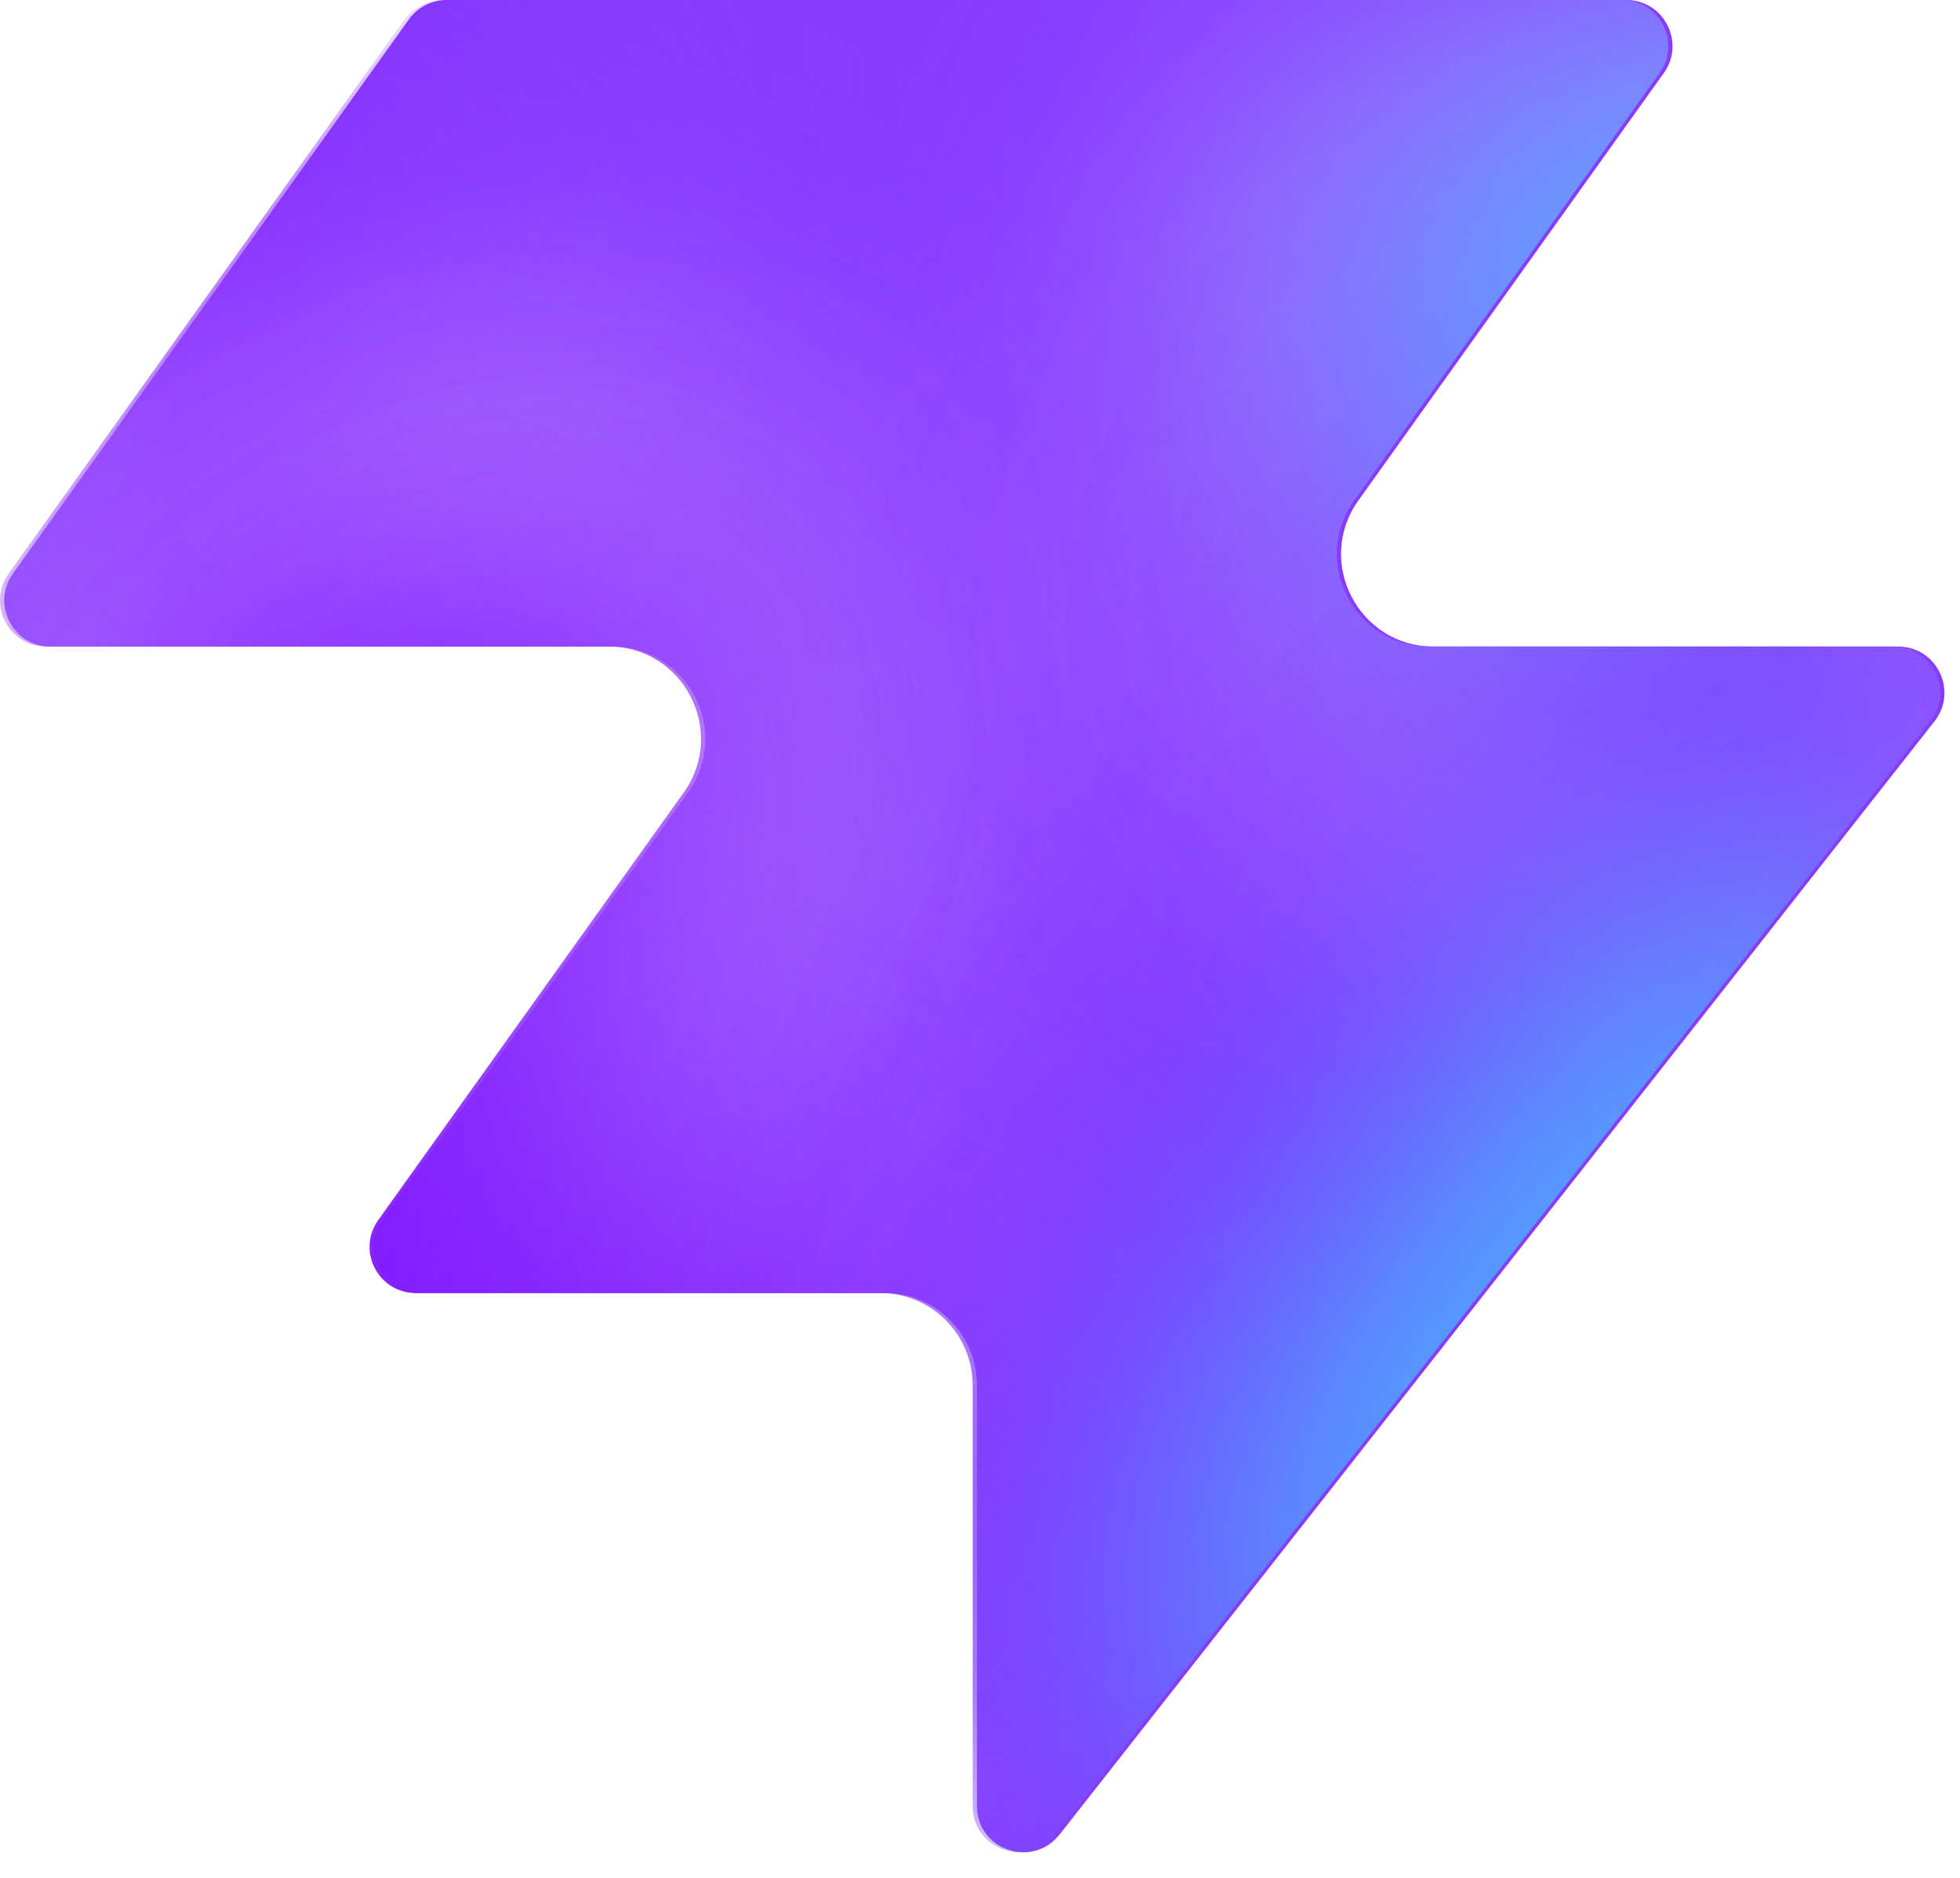
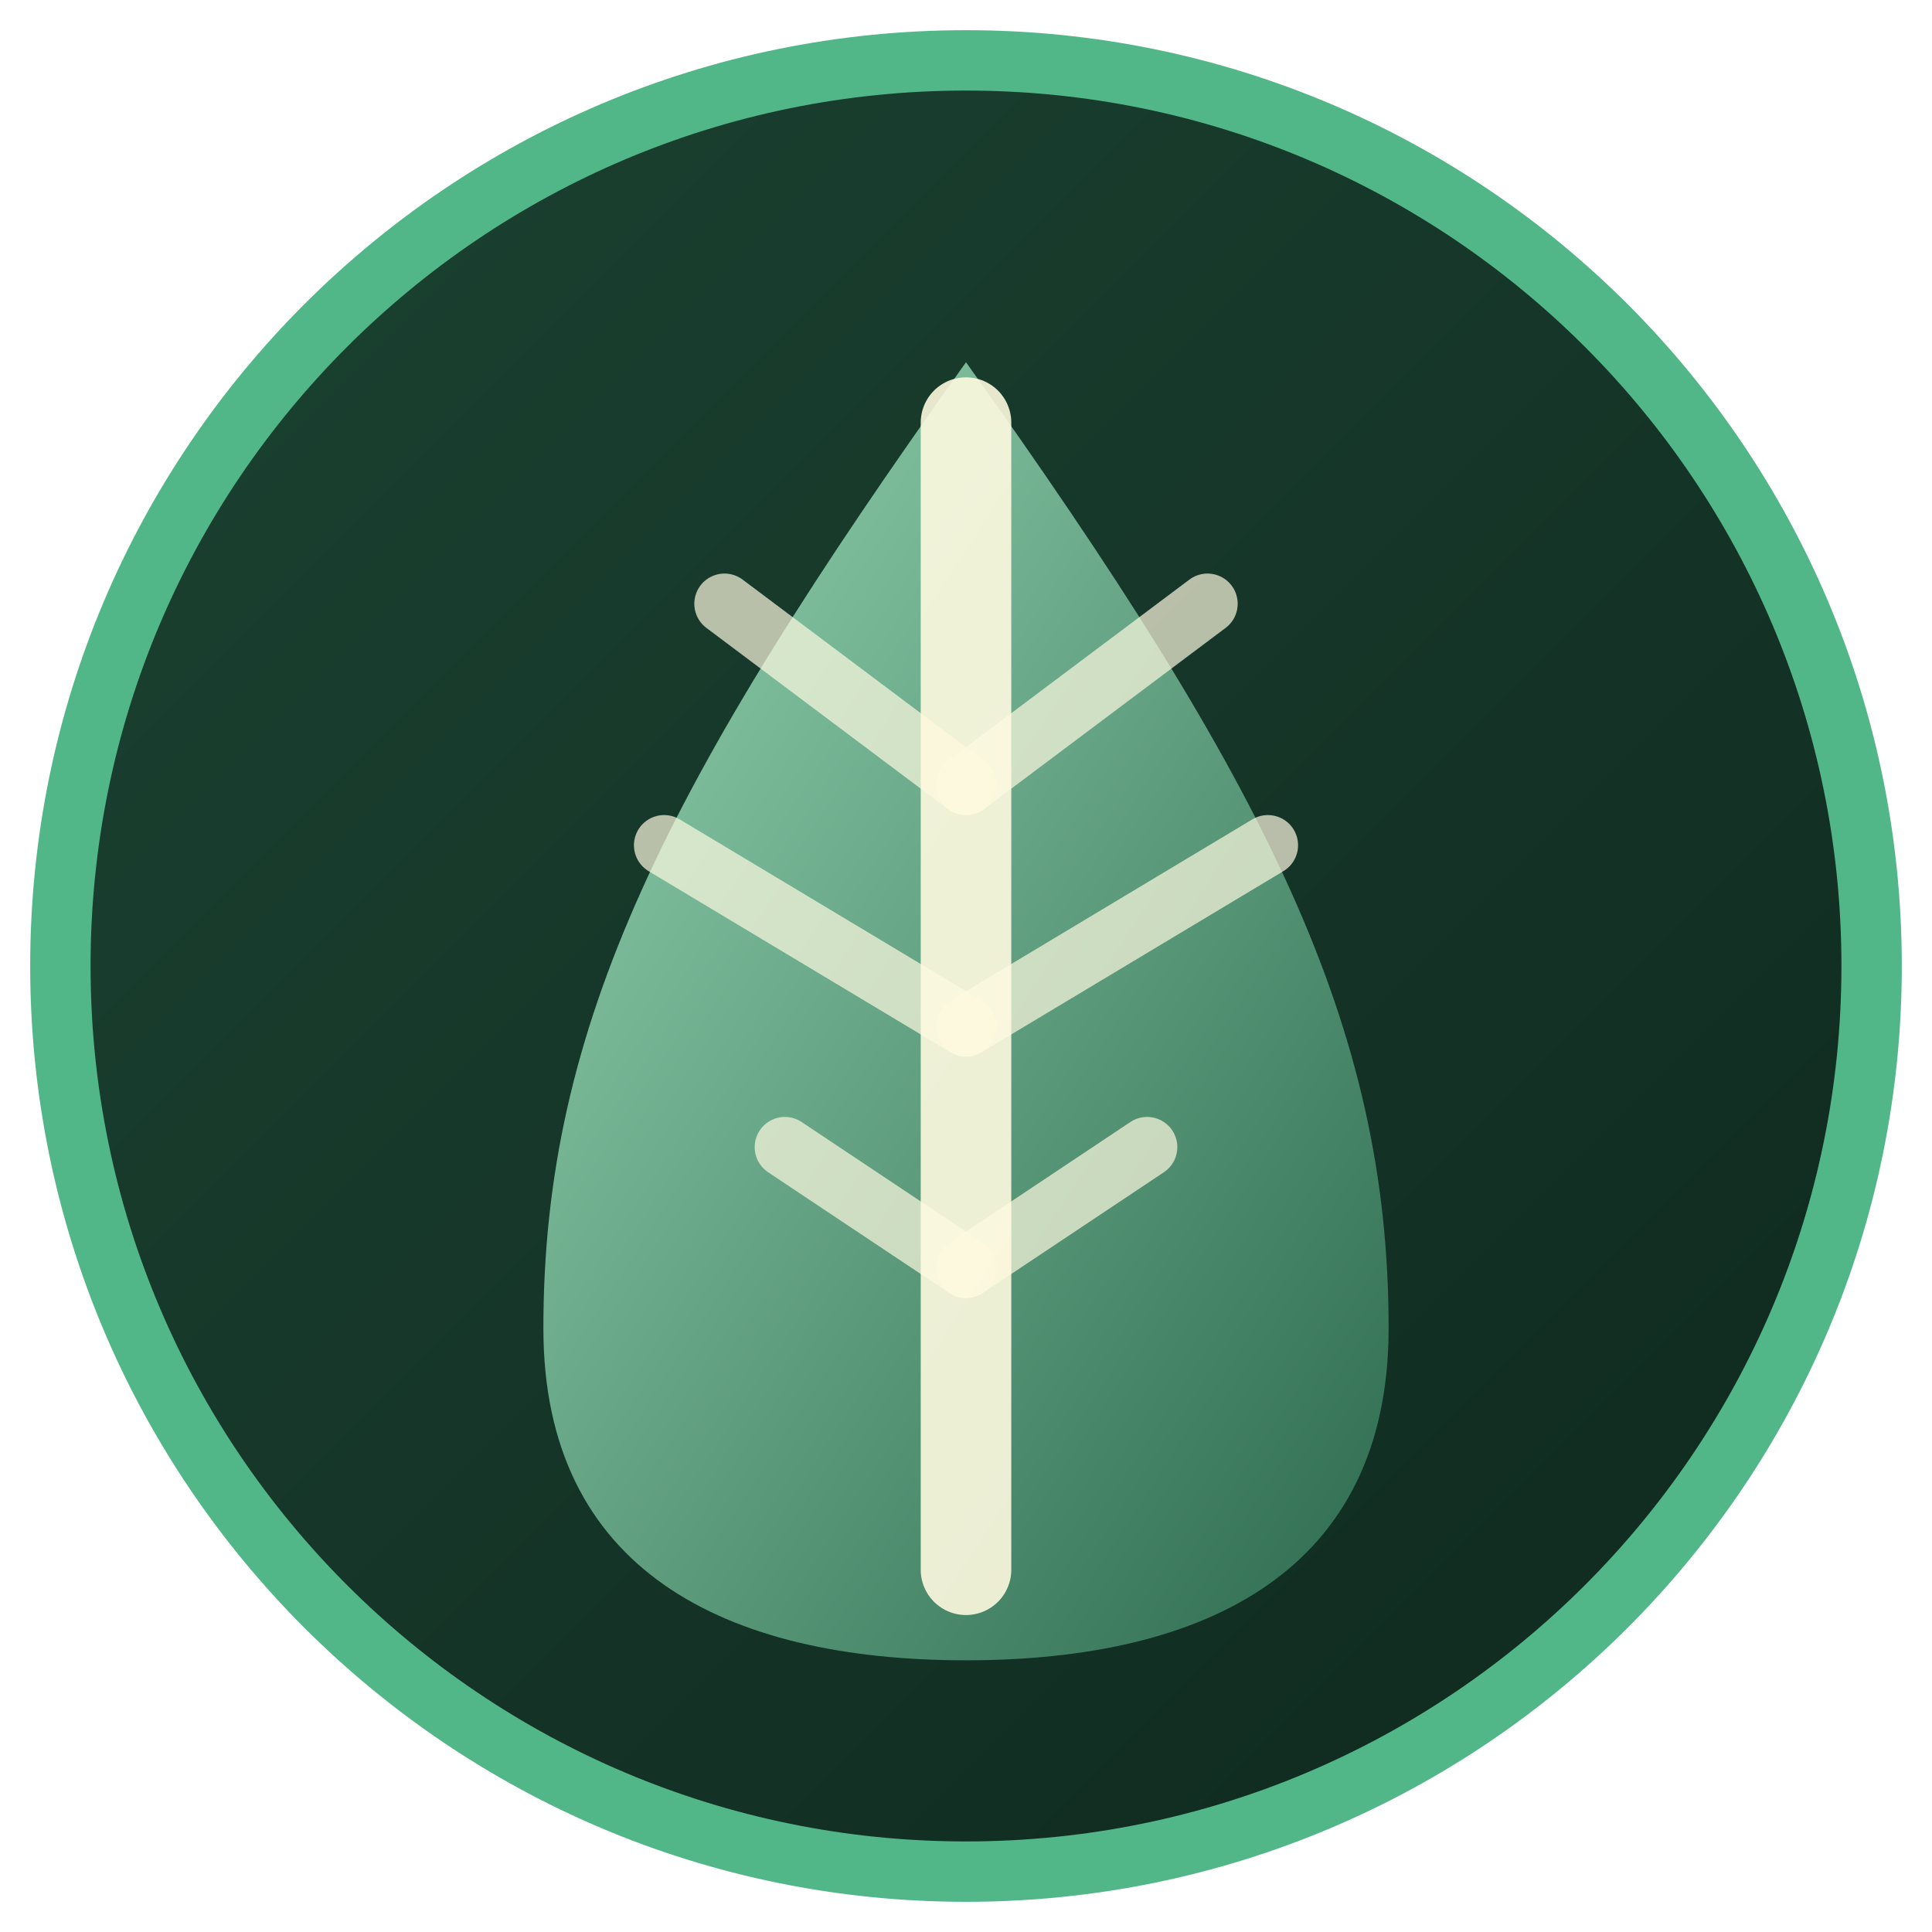
- <svg xmlns="http://www.w3.org/2000/svg" width="48" height="46" fill="none" viewBox="0 0 48 46">
-   <path fill="#863bff" d="M25.946 44.938c-.664.845-2.021.375-2.021-.698V33.937a2.26 2.26 0 0 0-2.262-2.262H10.287c-.92 0-1.456-1.04-.92-1.788l7.48-10.471c1.07-1.497 0-3.578-1.842-3.578H1.237c-.92 0-1.456-1.04-.92-1.788L10.013.474c.214-.297.556-.474.92-.474h28.894c.92 0 1.456 1.04.92 1.788l-7.48 10.471c-1.07 1.498 0 3.579 1.842 3.579h11.377c.943 0 1.473 1.088.89 1.83L25.947 44.94z" style="fill:#863bff;fill:color(display-p3 .525 .23 1);fill-opacity:1" />
-   <mask id="a" width="48" height="46" x="0" y="0" maskUnits="userSpaceOnUse" style="mask-type:alpha">
-     <path fill="#000" d="M25.842 44.938c-.664.844-2.021.375-2.021-.698V33.937a2.26 2.26 0 0 0-2.262-2.262H10.183c-.92 0-1.456-1.04-.92-1.788l7.48-10.471c1.07-1.498 0-3.579-1.842-3.579H1.133c-.92 0-1.456-1.04-.92-1.787L9.91.473c.214-.297.556-.474.92-.474h28.894c.92 0 1.456 1.04.92 1.788l-7.48 10.471c-1.07 1.498 0 3.578 1.842 3.578h11.377c.943 0 1.473 1.088.89 1.832L25.843 44.94z" style="fill:#000;fill-opacity:1" />
-   </mask>
-   <g mask="url(#a)">
-     <g filter="url(#b)">
-       <ellipse cx="5.508" cy="14.704" fill="#ede6ff" rx="5.508" ry="14.704" style="fill:#ede6ff;fill:color(display-p3 .927 .903 1);fill-opacity:1" transform="matrix(.00324 1 1 -.00324 -4.47 31.516)" />
-     </g>
-     <g filter="url(#c)">
-       <ellipse cx="10.399" cy="29.851" fill="#ede6ff" rx="10.399" ry="29.851" style="fill:#ede6ff;fill:color(display-p3 .927 .903 1);fill-opacity:1" transform="matrix(.00324 1 1 -.00324 -39.328 7.883)" />
-     </g>
-     <g filter="url(#d)">
-       <ellipse cx="5.508" cy="30.487" fill="#7e14ff" rx="5.508" ry="30.487" style="fill:#7e14ff;fill:color(display-p3 .492 .077 1);fill-opacity:1" transform="rotate(89.814 -25.913 -14.639)scale(1 -1)" />
-     </g>
-     <g filter="url(#e)">
-       <ellipse cx="5.508" cy="30.599" fill="#7e14ff" rx="5.508" ry="30.599" style="fill:#7e14ff;fill:color(display-p3 .492 .077 1);fill-opacity:1" transform="rotate(89.814 -32.644 -3.334)scale(1 -1)" />
-     </g>
-     <g filter="url(#f)">
-       <ellipse cx="5.508" cy="30.599" fill="#7e14ff" rx="5.508" ry="30.599" style="fill:#7e14ff;fill:color(display-p3 .492 .077 1);fill-opacity:1" transform="matrix(.00324 1 1 -.00324 -34.34 30.47)" />
-     </g>
-     <g filter="url(#g)">
-       <ellipse cx="14.072" cy="22.078" fill="#ede6ff" rx="14.072" ry="22.078" style="fill:#ede6ff;fill:color(display-p3 .927 .903 1);fill-opacity:1" transform="rotate(93.35 24.506 48.493)scale(-1 1)" />
-     </g>
-     <g filter="url(#h)">
-       <ellipse cx="3.47" cy="21.501" fill="#7e14ff" rx="3.47" ry="21.501" style="fill:#7e14ff;fill:color(display-p3 .492 .077 1);fill-opacity:1" transform="rotate(89.009 28.708 47.59)scale(-1 1)" />
-     </g>
-     <g filter="url(#i)">
-       <ellipse cx="3.47" cy="21.501" fill="#7e14ff" rx="3.47" ry="21.501" style="fill:#7e14ff;fill:color(display-p3 .492 .077 1);fill-opacity:1" transform="rotate(89.009 28.708 47.59)scale(-1 1)" />
-     </g>
-     <g filter="url(#j)">
-       <ellipse cx=".387" cy="8.972" fill="#7e14ff" rx="4.407" ry="29.108" style="fill:#7e14ff;fill:color(display-p3 .492 .077 1);fill-opacity:1" transform="rotate(39.51 .387 8.972)" />
-     </g>
-     <g filter="url(#k)">
-       <ellipse cx="47.523" cy="-6.092" fill="#7e14ff" rx="4.407" ry="29.108" style="fill:#7e14ff;fill:color(display-p3 .492 .077 1);fill-opacity:1" transform="rotate(37.892 47.523 -6.092)" />
-     </g>
-     <g filter="url(#l)">
-       <ellipse cx="41.412" cy="6.333" fill="#47bfff" rx="5.971" ry="9.665" style="fill:#47bfff;fill:color(display-p3 .28 .748 1);fill-opacity:1" transform="rotate(37.892 41.412 6.333)" />
-     </g>
-     <g filter="url(#m)">
-       <ellipse cx="-1.879" cy="38.332" fill="#7e14ff" rx="4.407" ry="29.108" style="fill:#7e14ff;fill:color(display-p3 .492 .077 1);fill-opacity:1" transform="rotate(37.892 -1.88 38.332)" />
-     </g>
-     <g filter="url(#n)">
-       <ellipse cx="-1.879" cy="38.332" fill="#7e14ff" rx="4.407" ry="29.108" style="fill:#7e14ff;fill:color(display-p3 .492 .077 1);fill-opacity:1" transform="rotate(37.892 -1.88 38.332)" />
-     </g>
-     <g filter="url(#o)">
-       <ellipse cx="35.651" cy="29.907" fill="#7e14ff" rx="4.407" ry="29.108" style="fill:#7e14ff;fill:color(display-p3 .492 .077 1);fill-opacity:1" transform="rotate(37.892 35.651 29.907)" />
-     </g>
-     <g filter="url(#p)">
-       <ellipse cx="38.418" cy="32.4" fill="#47bfff" rx="5.971" ry="15.297" style="fill:#47bfff;fill:color(display-p3 .28 .748 1);fill-opacity:1" transform="rotate(37.892 38.418 32.4)" />
-     </g>
-   </g>
+ <svg xmlns="http://www.w3.org/2000/svg" viewBox="0 0 32 32" width="32" height="32">
  <defs>
-     <filter id="b" width="60.045" height="41.654" x="-19.77" y="16.149" color-interpolation-filters="sRGB" filterUnits="userSpaceOnUse">
-       <feFlood flood-opacity="0" result="BackgroundImageFix" />
-       <feBlend in="SourceGraphic" in2="BackgroundImageFix" result="shape" />
-       <feGaussianBlur result="effect1_foregroundBlur_2002_17158" stdDeviation="7.659" />
-     </filter>
-     <filter id="c" width="90.34" height="51.437" x="-54.613" y="-7.533" color-interpolation-filters="sRGB" filterUnits="userSpaceOnUse">
-       <feFlood flood-opacity="0" result="BackgroundImageFix" />
-       <feBlend in="SourceGraphic" in2="BackgroundImageFix" result="shape" />
-       <feGaussianBlur result="effect1_foregroundBlur_2002_17158" stdDeviation="7.659" />
-     </filter>
-     <filter id="d" width="79.355" height="29.4" x="-49.64" y="2.03" color-interpolation-filters="sRGB" filterUnits="userSpaceOnUse">
-       <feFlood flood-opacity="0" result="BackgroundImageFix" />
-       <feBlend in="SourceGraphic" in2="BackgroundImageFix" result="shape" />
-       <feGaussianBlur result="effect1_foregroundBlur_2002_17158" stdDeviation="4.596" />
-     </filter>
-     <filter id="e" width="79.579" height="29.4" x="-45.045" y="20.029" color-interpolation-filters="sRGB" filterUnits="userSpaceOnUse">
-       <feFlood flood-opacity="0" result="BackgroundImageFix" />
-       <feBlend in="SourceGraphic" in2="BackgroundImageFix" result="shape" />
-       <feGaussianBlur result="effect1_foregroundBlur_2002_17158" stdDeviation="4.596" />
-     </filter>
-     <filter id="f" width="79.579" height="29.4" x="-43.513" y="21.178" color-interpolation-filters="sRGB" filterUnits="userSpaceOnUse">
-       <feFlood flood-opacity="0" result="BackgroundImageFix" />
-       <feBlend in="SourceGraphic" in2="BackgroundImageFix" result="shape" />
-       <feGaussianBlur result="effect1_foregroundBlur_2002_17158" stdDeviation="4.596" />
-     </filter>
-     <filter id="g" width="74.749" height="58.852" x="15.756" y="-17.901" color-interpolation-filters="sRGB" filterUnits="userSpaceOnUse">
-       <feFlood flood-opacity="0" result="BackgroundImageFix" />
-       <feBlend in="SourceGraphic" in2="BackgroundImageFix" result="shape" />
-       <feGaussianBlur result="effect1_foregroundBlur_2002_17158" stdDeviation="7.659" />
-     </filter>
-     <filter id="h" width="61.377" height="25.362" x="23.548" y="2.284" color-interpolation-filters="sRGB" filterUnits="userSpaceOnUse">
-       <feFlood flood-opacity="0" result="BackgroundImageFix" />
-       <feBlend in="SourceGraphic" in2="BackgroundImageFix" result="shape" />
-       <feGaussianBlur result="effect1_foregroundBlur_2002_17158" stdDeviation="4.596" />
-     </filter>
-     <filter id="i" width="61.377" height="25.362" x="23.548" y="2.284" color-interpolation-filters="sRGB" filterUnits="userSpaceOnUse">
-       <feFlood flood-opacity="0" result="BackgroundImageFix" />
-       <feBlend in="SourceGraphic" in2="BackgroundImageFix" result="shape" />
-       <feGaussianBlur result="effect1_foregroundBlur_2002_17158" stdDeviation="4.596" />
-     </filter>
-     <filter id="j" width="56.045" height="63.649" x="-27.636" y="-22.853" color-interpolation-filters="sRGB" filterUnits="userSpaceOnUse">
-       <feFlood flood-opacity="0" result="BackgroundImageFix" />
-       <feBlend in="SourceGraphic" in2="BackgroundImageFix" result="shape" />
-       <feGaussianBlur result="effect1_foregroundBlur_2002_17158" stdDeviation="4.596" />
-     </filter>
-     <filter id="k" width="54.814" height="64.646" x="20.116" y="-38.415" color-interpolation-filters="sRGB" filterUnits="userSpaceOnUse">
-       <feFlood flood-opacity="0" result="BackgroundImageFix" />
-       <feBlend in="SourceGraphic" in2="BackgroundImageFix" result="shape" />
-       <feGaussianBlur result="effect1_foregroundBlur_2002_17158" stdDeviation="4.596" />
-     </filter>
-     <filter id="l" width="33.541" height="35.313" x="24.641" y="-11.323" color-interpolation-filters="sRGB" filterUnits="userSpaceOnUse">
-       <feFlood flood-opacity="0" result="BackgroundImageFix" />
-       <feBlend in="SourceGraphic" in2="BackgroundImageFix" result="shape" />
-       <feGaussianBlur result="effect1_foregroundBlur_2002_17158" stdDeviation="4.596" />
-     </filter>
-     <filter id="m" width="54.814" height="64.646" x="-29.286" y="6.009" color-interpolation-filters="sRGB" filterUnits="userSpaceOnUse">
-       <feFlood flood-opacity="0" result="BackgroundImageFix" />
-       <feBlend in="SourceGraphic" in2="BackgroundImageFix" result="shape" />
-       <feGaussianBlur result="effect1_foregroundBlur_2002_17158" stdDeviation="4.596" />
-     </filter>
-     <filter id="n" width="54.814" height="64.646" x="-29.286" y="6.009" color-interpolation-filters="sRGB" filterUnits="userSpaceOnUse">
-       <feFlood flood-opacity="0" result="BackgroundImageFix" />
-       <feBlend in="SourceGraphic" in2="BackgroundImageFix" result="shape" />
-       <feGaussianBlur result="effect1_foregroundBlur_2002_17158" stdDeviation="4.596" />
-     </filter>
-     <filter id="o" width="54.814" height="64.646" x="8.244" y="-2.416" color-interpolation-filters="sRGB" filterUnits="userSpaceOnUse">
-       <feFlood flood-opacity="0" result="BackgroundImageFix" />
-       <feBlend in="SourceGraphic" in2="BackgroundImageFix" result="shape" />
-       <feGaussianBlur result="effect1_foregroundBlur_2002_17158" stdDeviation="4.596" />
-     </filter>
-     <filter id="p" width="39.409" height="43.623" x="18.713" y="10.588" color-interpolation-filters="sRGB" filterUnits="userSpaceOnUse">
-       <feFlood flood-opacity="0" result="BackgroundImageFix" />
-       <feBlend in="SourceGraphic" in2="BackgroundImageFix" result="shape" />
-       <feGaussianBlur result="effect1_foregroundBlur_2002_17158" stdDeviation="4.596" />
-     </filter>
+     <linearGradient id="leafGrad" x1="0%" y1="0%" x2="100%" y2="100%">
+       <stop offset="0%" stop-color="#95D5B2" />
+       <stop offset="100%" stop-color="#2D6A4F" />
+     </linearGradient>
+     <linearGradient id="bgGrad" x1="0%" y1="0%" x2="100%" y2="100%">
+       <stop offset="0%" stop-color="#1B4332" />
+       <stop offset="100%" stop-color="#0F281E" />
+     </linearGradient>
  </defs>
+   <circle cx="16" cy="16" r="15" fill="url(#bgGrad)" stroke="#52B788" stroke-width="1" />
+   <path d="M16 6 C11 13 9 17 9 22 C9 26 12 27.5 16 27.5 C20 27.5 23 26 23 22 C23 17 21 13 16 6 Z" fill="url(#leafGrad)" />
+   <path d="M16 7 L16 26" stroke="#FEFAE0" stroke-width="1.5" stroke-linecap="round" opacity="0.9" />
+   <path d="M16 13 L20 10 M16 17 L21 14 M16 21 L19 19" stroke="#FEFAE0" stroke-width="1" stroke-linecap="round" opacity="0.7" />
+   <path d="M16 13 L12 10 M16 17 L11 14 M16 21 L13 19" stroke="#FEFAE0" stroke-width="1" stroke-linecap="round" opacity="0.7" />
</svg>
